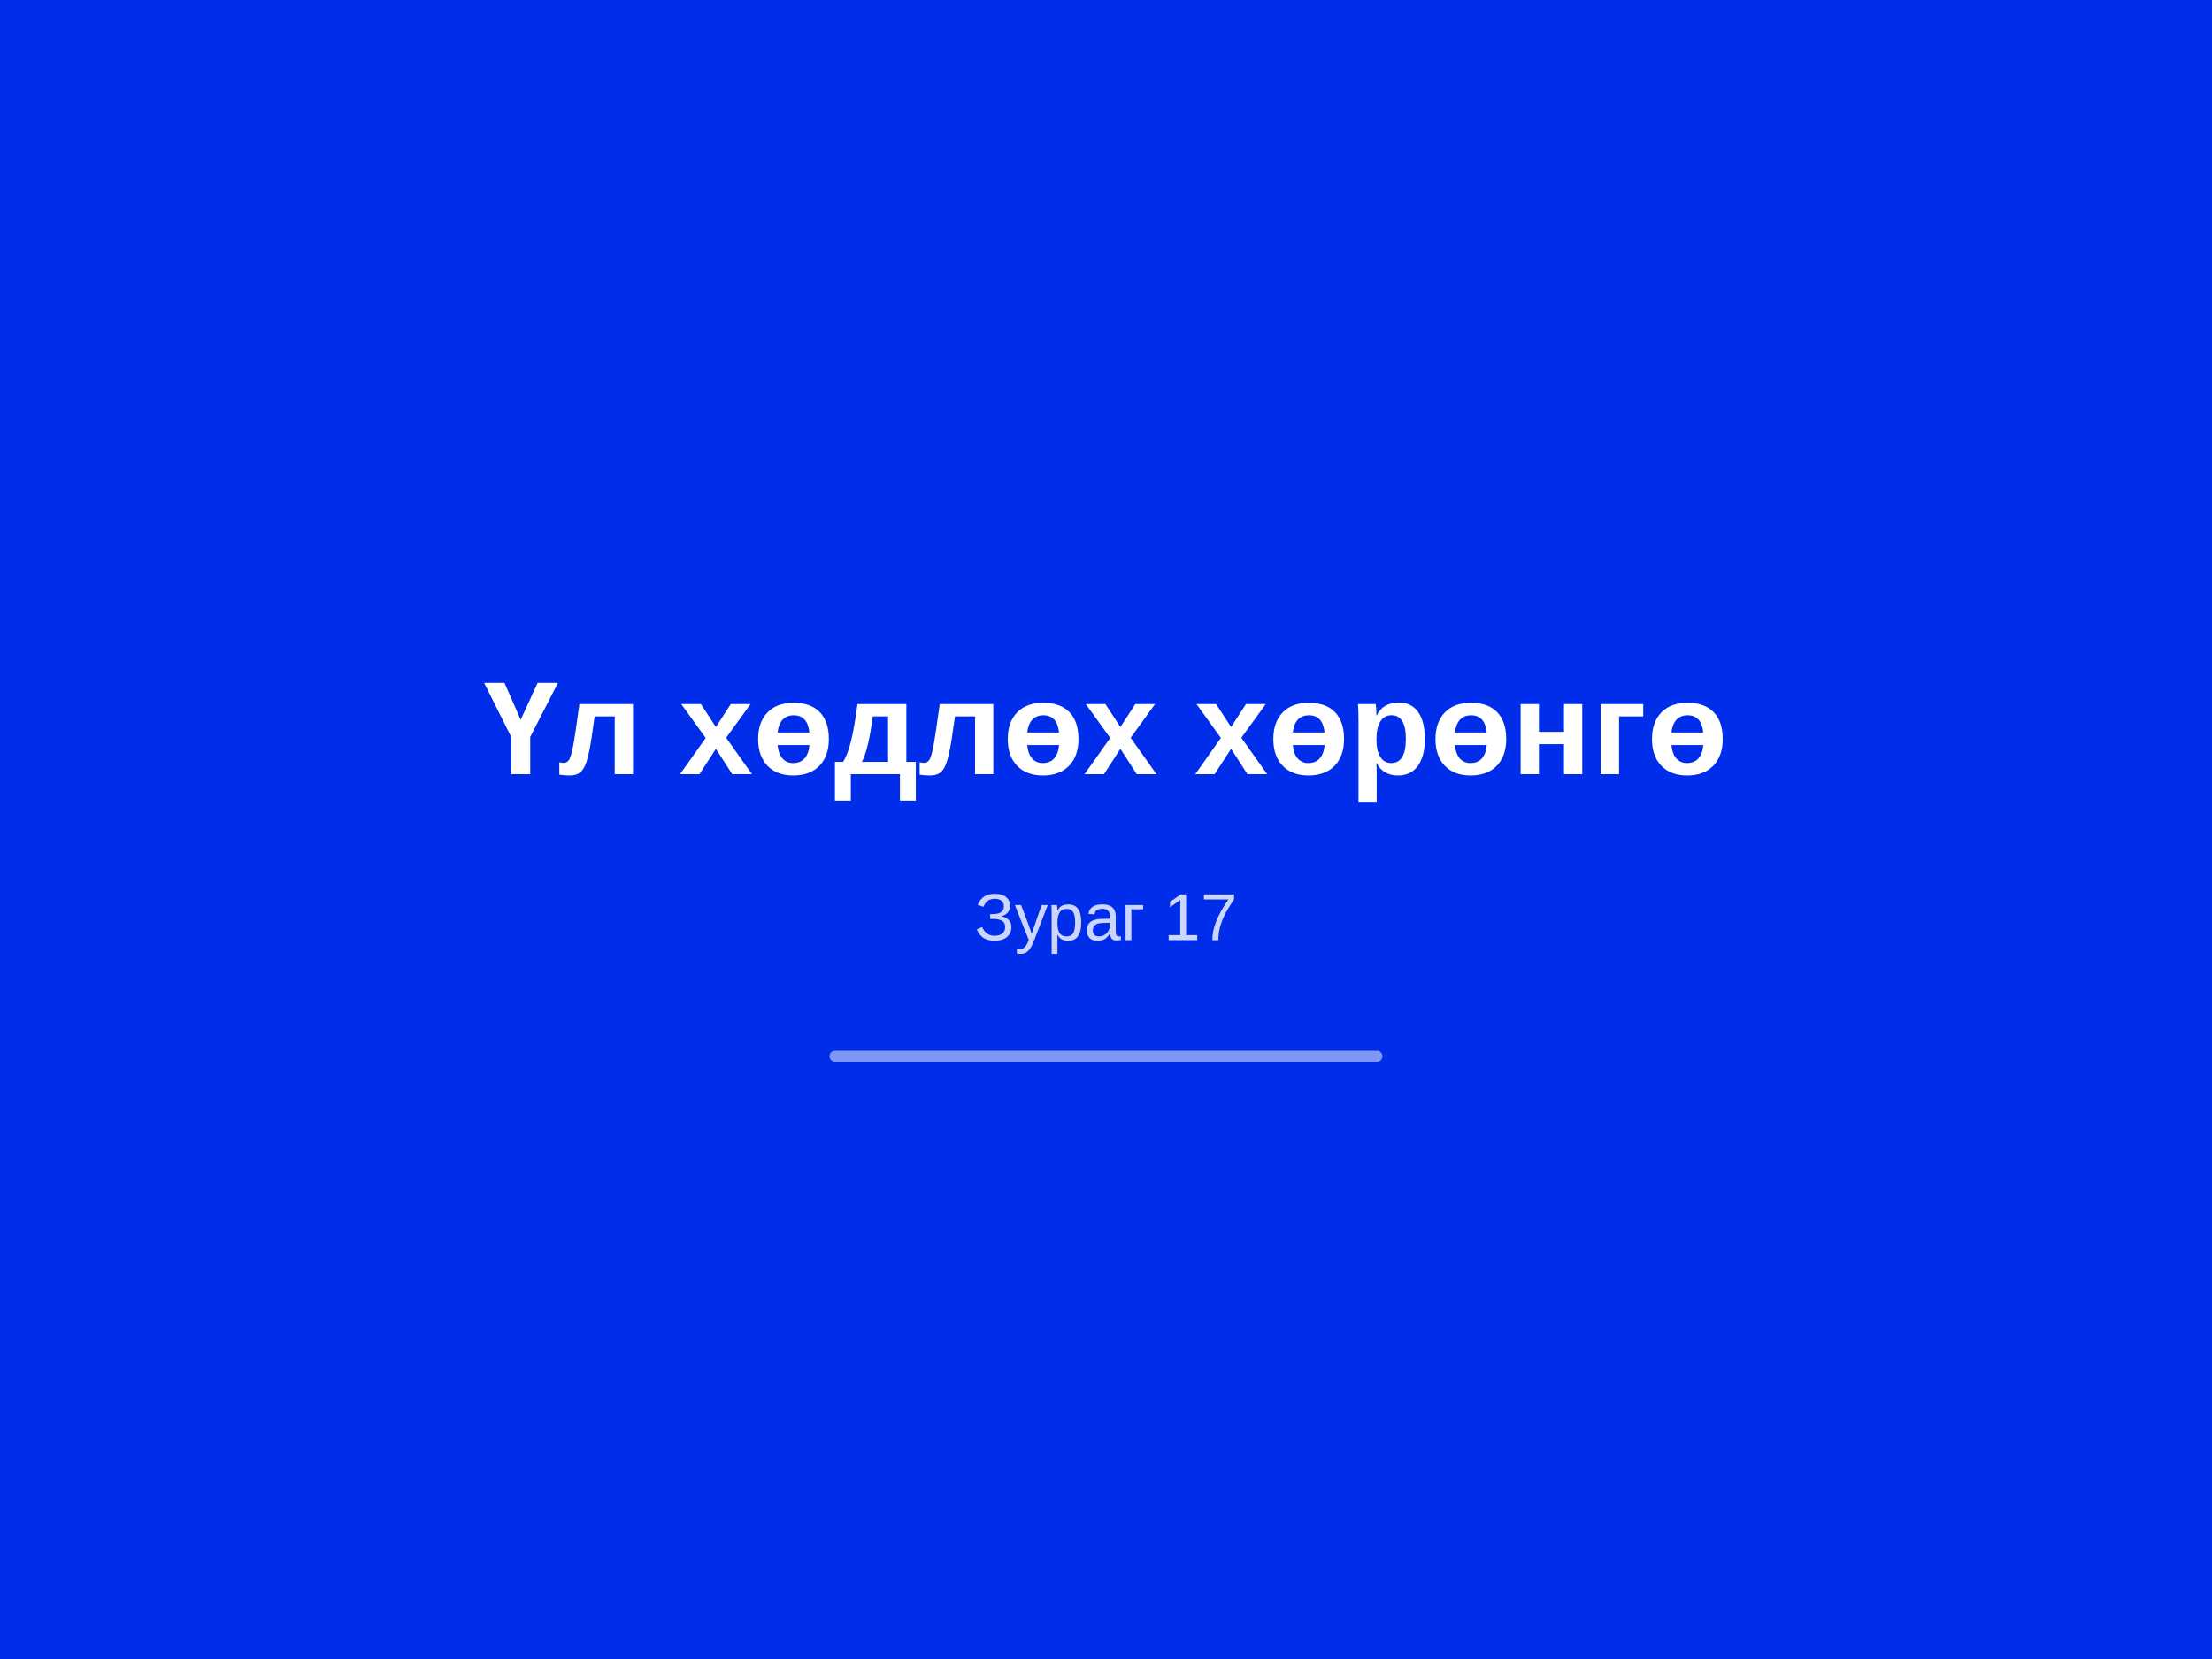
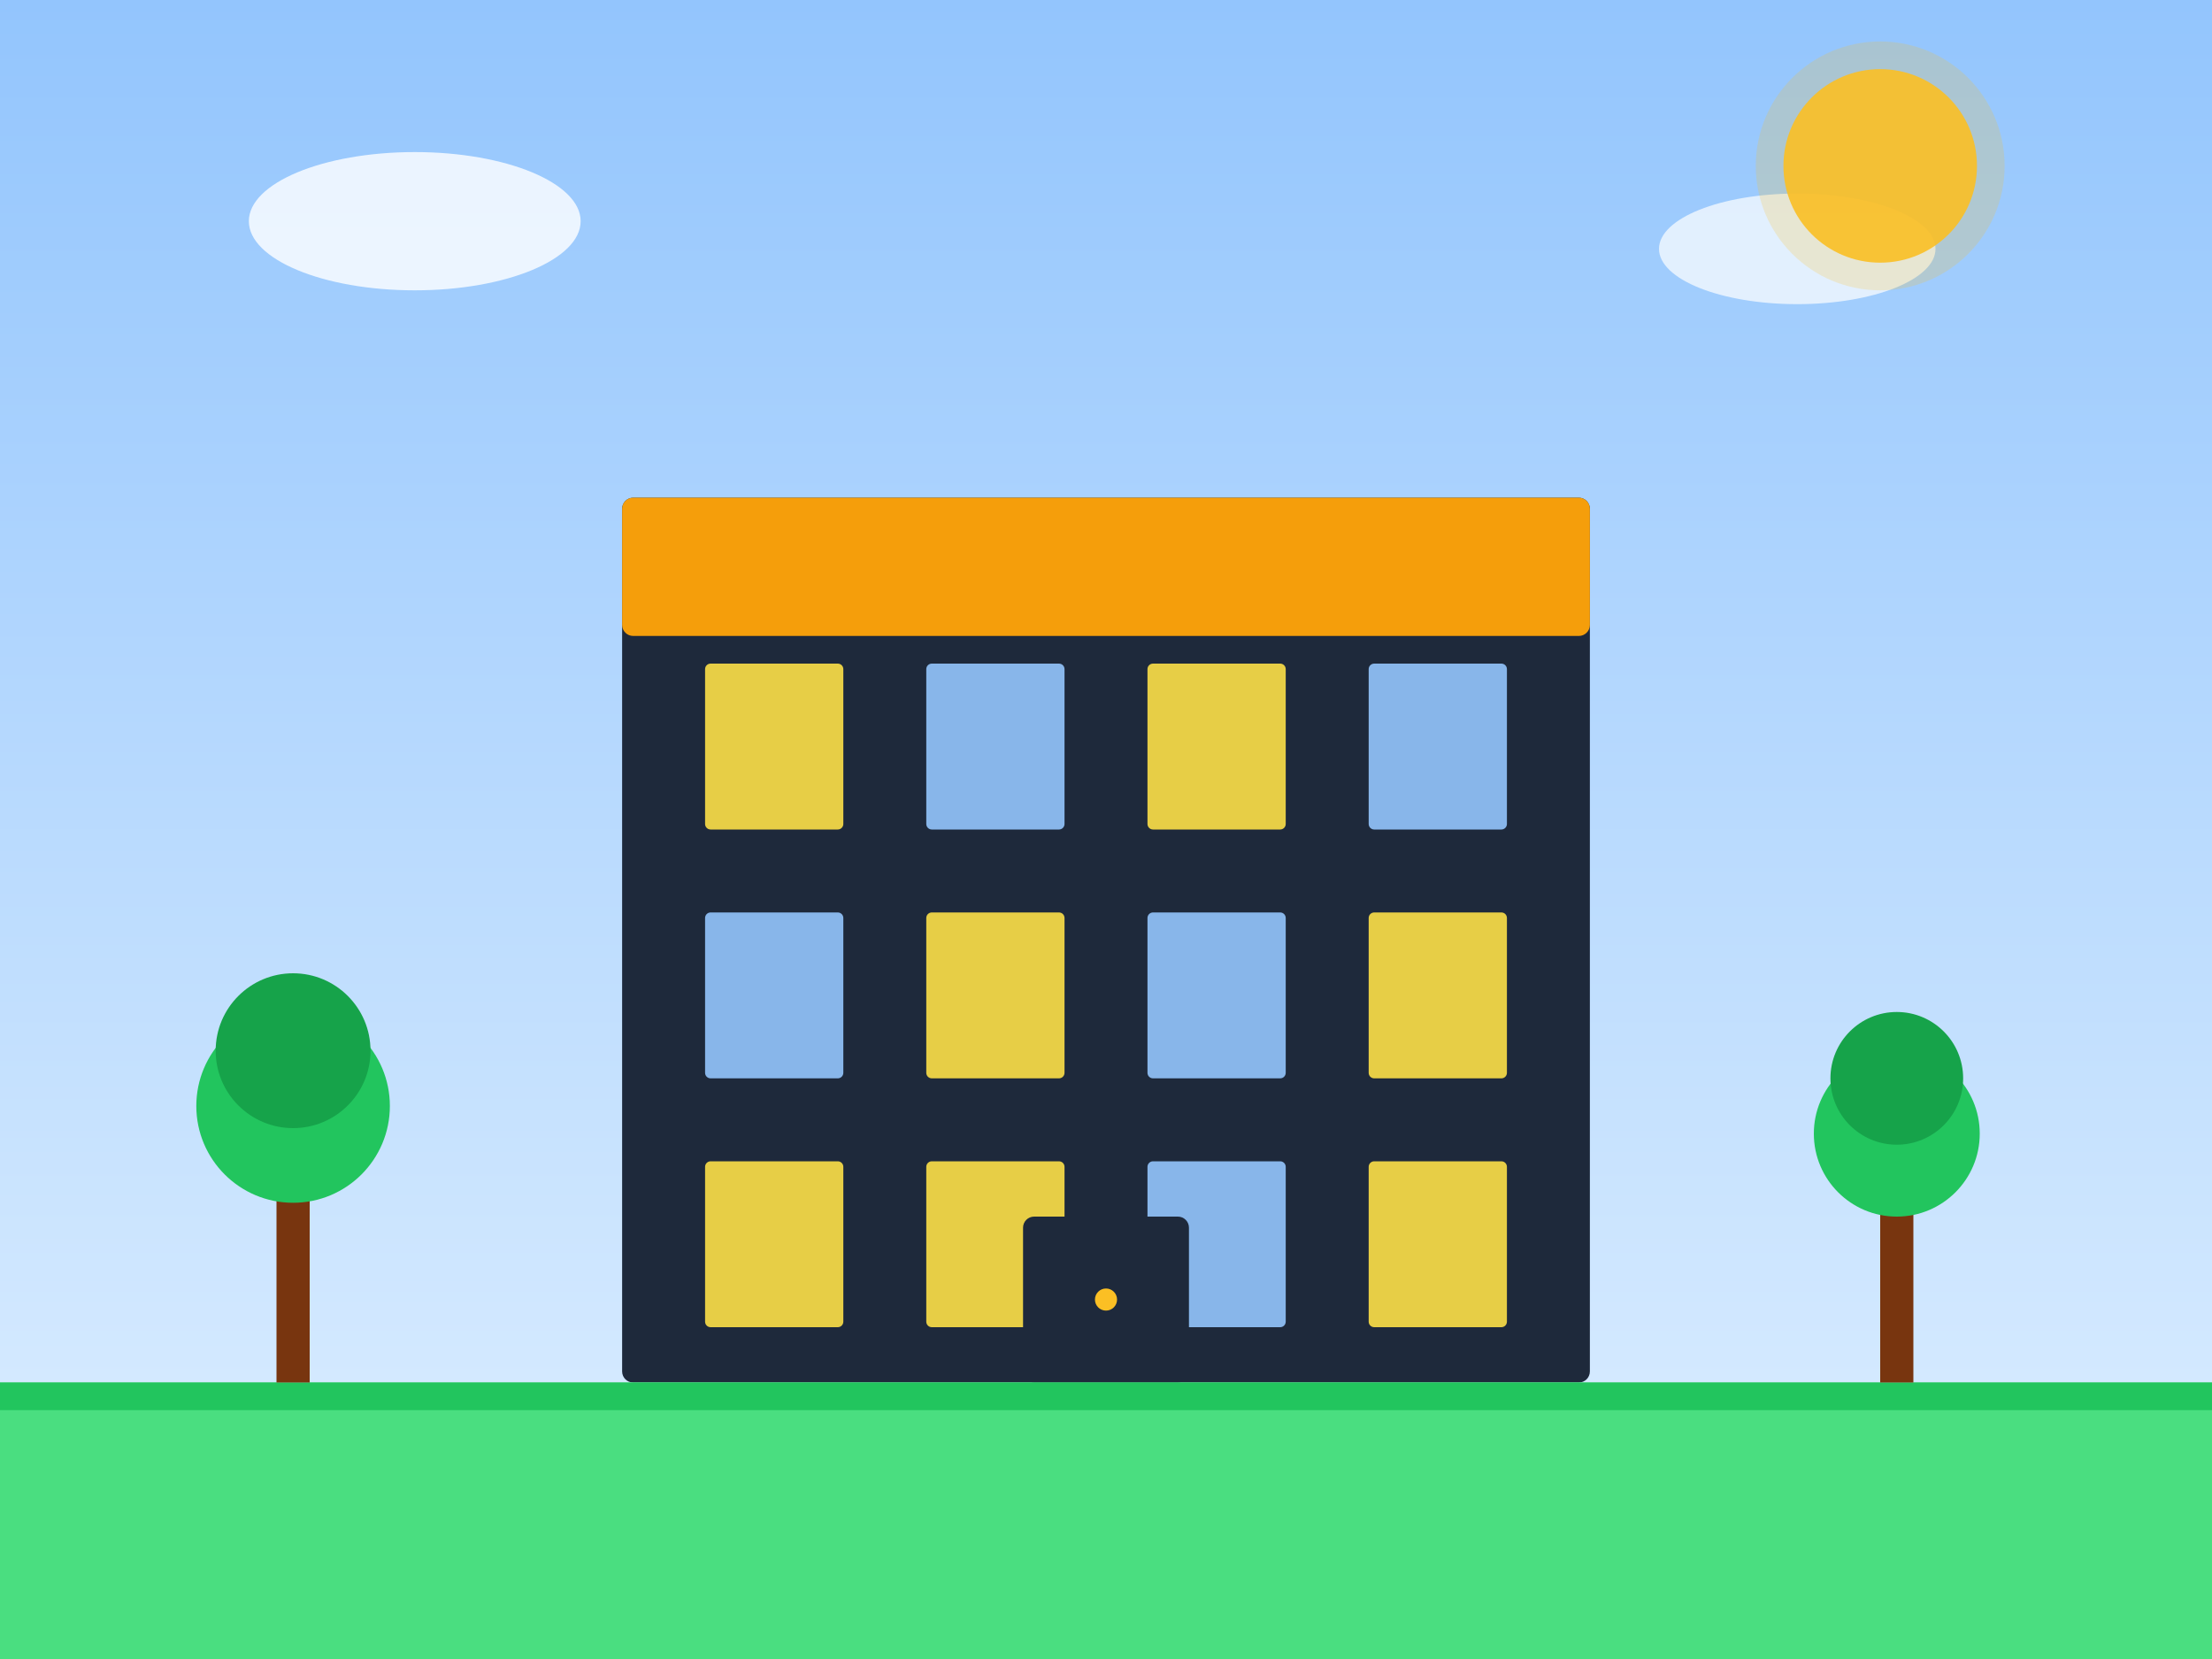
<svg xmlns="http://www.w3.org/2000/svg" width="800" height="600" viewBox="0 0 800 600">
-   <rect width="800" height="600" fill="#002dea" />
-   <text x="400" y="280" font-family="Arial" font-size="48" fill="white" text-anchor="middle" font-weight="bold">Үл хөдлөх хөрөнгө</text>
-   <text x="400" y="340" font-family="Arial" font-size="24" fill="rgba(255,255,255,0.8)" text-anchor="middle">Зураг 17</text>
-   <rect x="300" y="380" width="200" height="4" rx="2" fill="rgba(255,255,255,0.5)" />
+   <defs>
+     <linearGradient id="s16" x1="0" y1="0" x2="0" y2="1">
+       <stop offset="0%" stop-color="#93C5FD" />
+       <stop offset="100%" stop-color="#E0F0FF" />
+     </linearGradient>
+     <linearGradient id="b16" x1="0" y1="0" x2="0" y2="1">
+       <stop offset="0%" stop-color="#1E293B" />
+       <stop offset="100%" stop-color="#1E293B" />
+     </linearGradient>
+   </defs>
+   <rect width="800" height="600" fill="url(#s16)" />
+   <ellipse cx="150" cy="80" rx="60" ry="25" fill="white" opacity="0.8" />
+   <ellipse cx="650" cy="90" rx="50" ry="20" fill="white" opacity="0.7" />
+   <rect x="225" y="180" width="350" height="320" fill="url(#b16)" rx="4" />
+   <rect x="225" y="180" width="350" height="50" fill="#F59E0B" rx="4" />
+   <rect x="255" y="240" width="50" height="60" fill="#FDE047" rx="2" opacity="0.9" />
+   <rect x="335" y="240" width="50" height="60" fill="#93C5FD" rx="2" opacity="0.9" />
+   <rect x="415" y="240" width="50" height="60" fill="#FDE047" rx="2" opacity="0.9" />
+   <rect x="495" y="240" width="50" height="60" fill="#93C5FD" rx="2" opacity="0.9" />
+   <rect x="255" y="330" width="50" height="60" fill="#93C5FD" rx="2" opacity="0.9" />
+   <rect x="335" y="330" width="50" height="60" fill="#FDE047" rx="2" opacity="0.9" />
+   <rect x="415" y="330" width="50" height="60" fill="#93C5FD" rx="2" opacity="0.9" />
+   <rect x="495" y="330" width="50" height="60" fill="#FDE047" rx="2" opacity="0.9" />
+   <rect x="255" y="420" width="50" height="60" fill="#FDE047" rx="2" opacity="0.9" />
+   <rect x="335" y="420" width="50" height="60" fill="#FDE047" rx="2" opacity="0.9" />
+   <rect x="415" y="420" width="50" height="60" fill="#93C5FD" rx="2" opacity="0.9" />
+   <rect x="495" y="420" width="50" height="60" fill="#FDE047" rx="2" opacity="0.9" />
+   <rect x="370" y="440" width="60" height="60" fill="#1E293B" rx="4" />
+   <circle cx="400" cy="470" r="4" fill="#FBBF24" />
+   <rect x="0" y="500" width="800" height="100" fill="#4ADE80" />
+   <rect x="0" y="500" width="800" height="10" fill="#22C55E" />
+   <rect x="100" y="420" width="12" height="80" fill="#78350F" />
+   <circle cx="106" cy="400" r="35" fill="#22C55E" />
+   <circle cx="106" cy="380" r="28" fill="#16A34A" />
+   <rect x="680" y="430" width="12" height="70" fill="#78350F" />
+   <circle cx="686" cy="410" r="30" fill="#22C55E" />
+   <circle cx="686" cy="390" r="24" fill="#16A34A" />
+   <circle cx="680" cy="60" r="35" fill="#FBBF24" opacity="0.9" />
+   <circle cx="680" cy="60" r="45" fill="#FBBF24" opacity="0.2" />
</svg>
